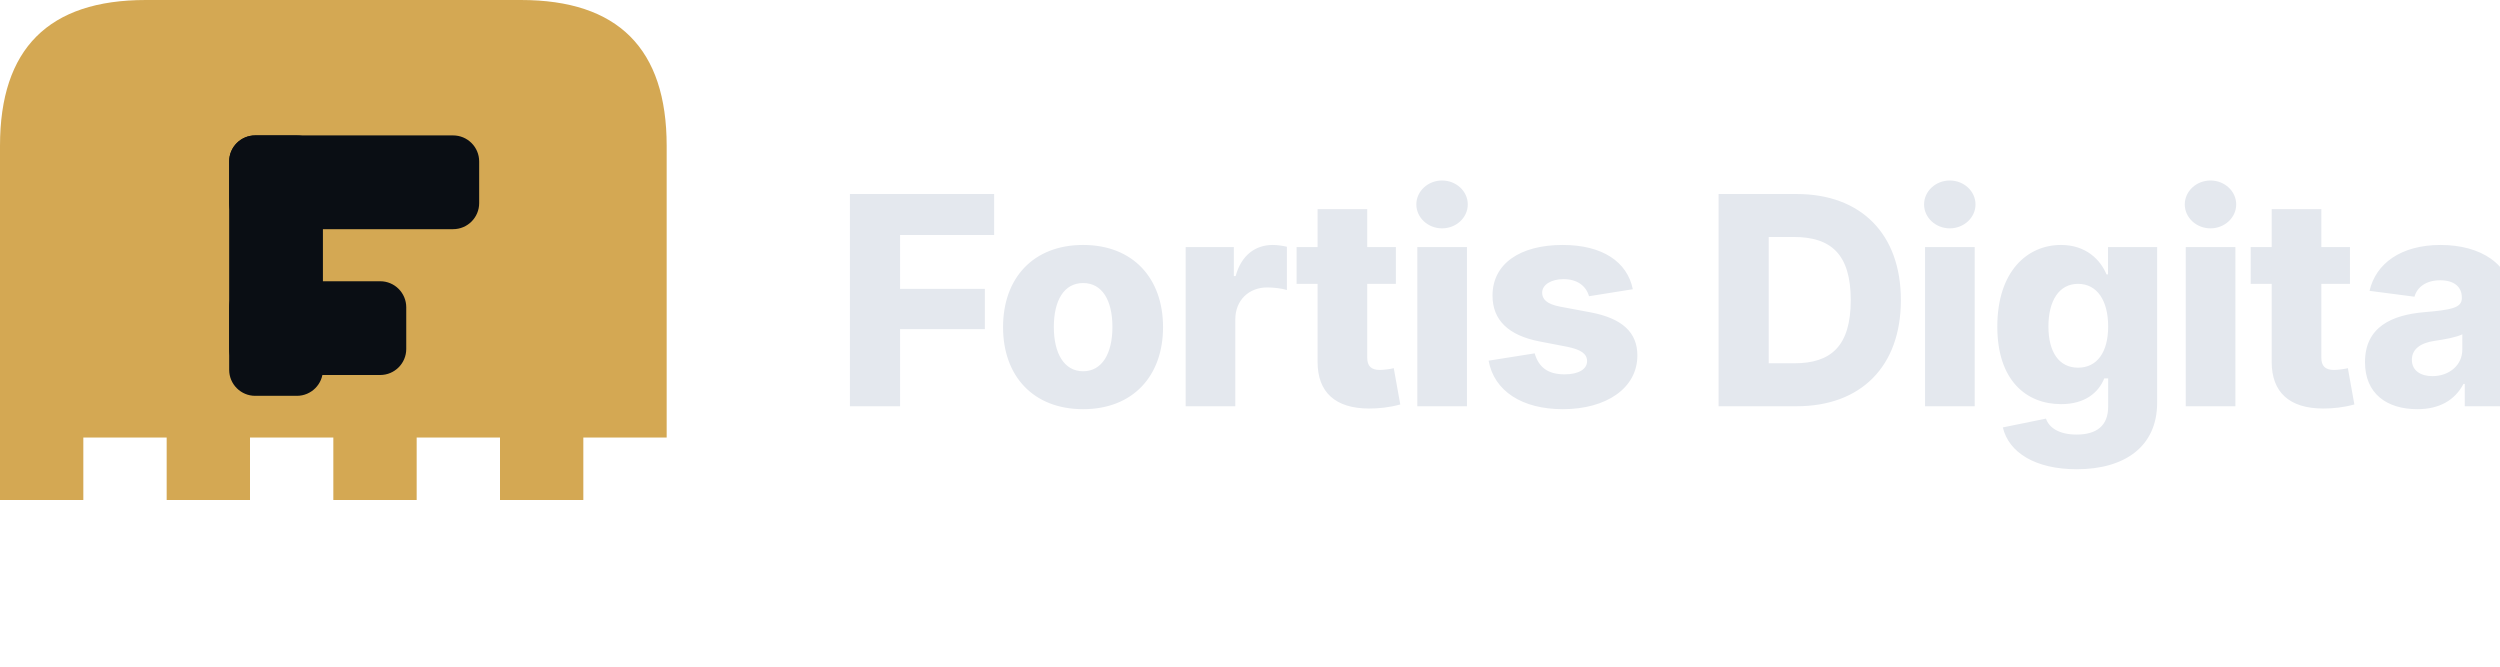
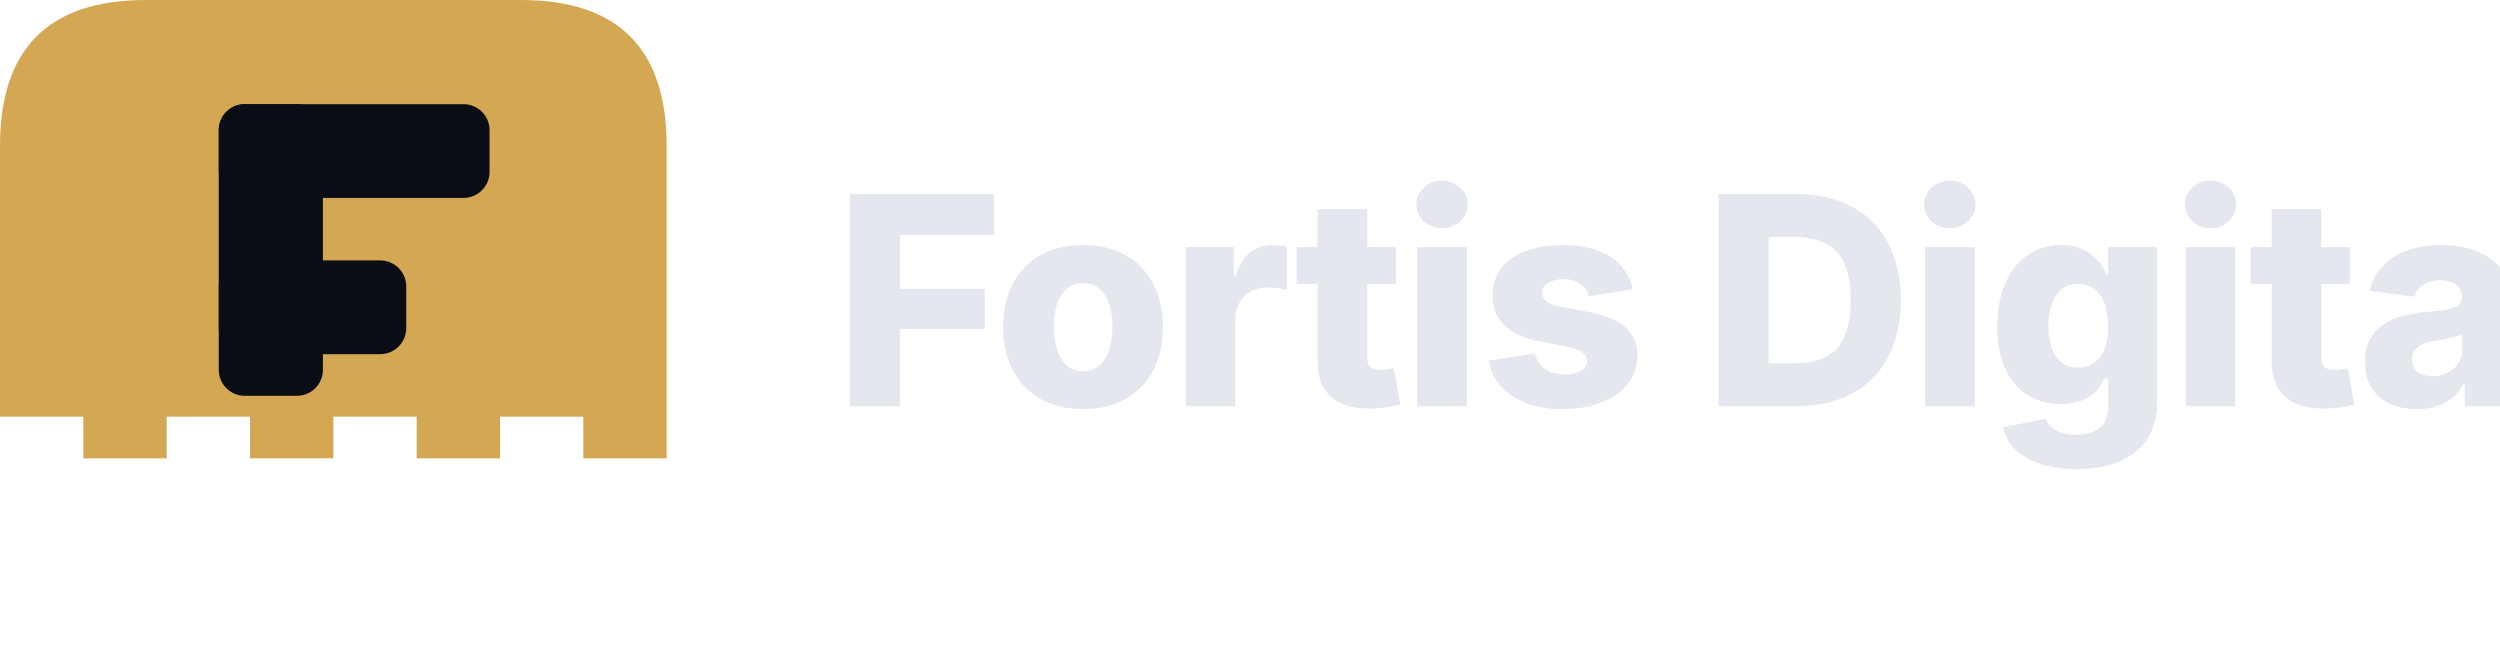
<svg xmlns="http://www.w3.org/2000/svg" viewBox="0 0 240 64">
-   <path d="M0 14 Q0 0 14 0 H50 Q64 0 64 14 V42 H56 V48 H48 V42 H40 V48 H32 V42 H24 V48 H16 V42 H8 V48 H0 Z" fill="#d4a853" />
-   <rect x="22" y="13" width="9" height="25" rx="2.5" fill="#0a0e14" />
-   <rect x="22" y="13" width="24" height="9" rx="2.5" fill="#0a0e14" />
-   <rect x="22" y="27" width="17" height="9" rx="2.5" fill="#0a0e14" />
+   <path d="M0 14 Q0 0 14 0 H50 Q64 0 64 14 V44 H56 V40 H48 V44 H40 V40 H32 V44 H24 V40 H16 V44 H8 V40 H0 Z" fill="#d4a853" />
+   <rect x="21" y="10" width="10" height="28" rx="2.5" fill="#0a0e14" />
+   <rect x="21" y="10" width="26" height="9" rx="2.5" fill="#0a0e14" />
+   <rect x="21" y="25" width="18" height="9" rx="2.5" fill="#0a0e14" />
  <text x="80" y="39" font-family="Inter, Arial, sans-serif" font-size="28" font-weight="800" fill="#e4e8ee" letter-spacing="-0.4">Fortis Digital</text>
</svg>
